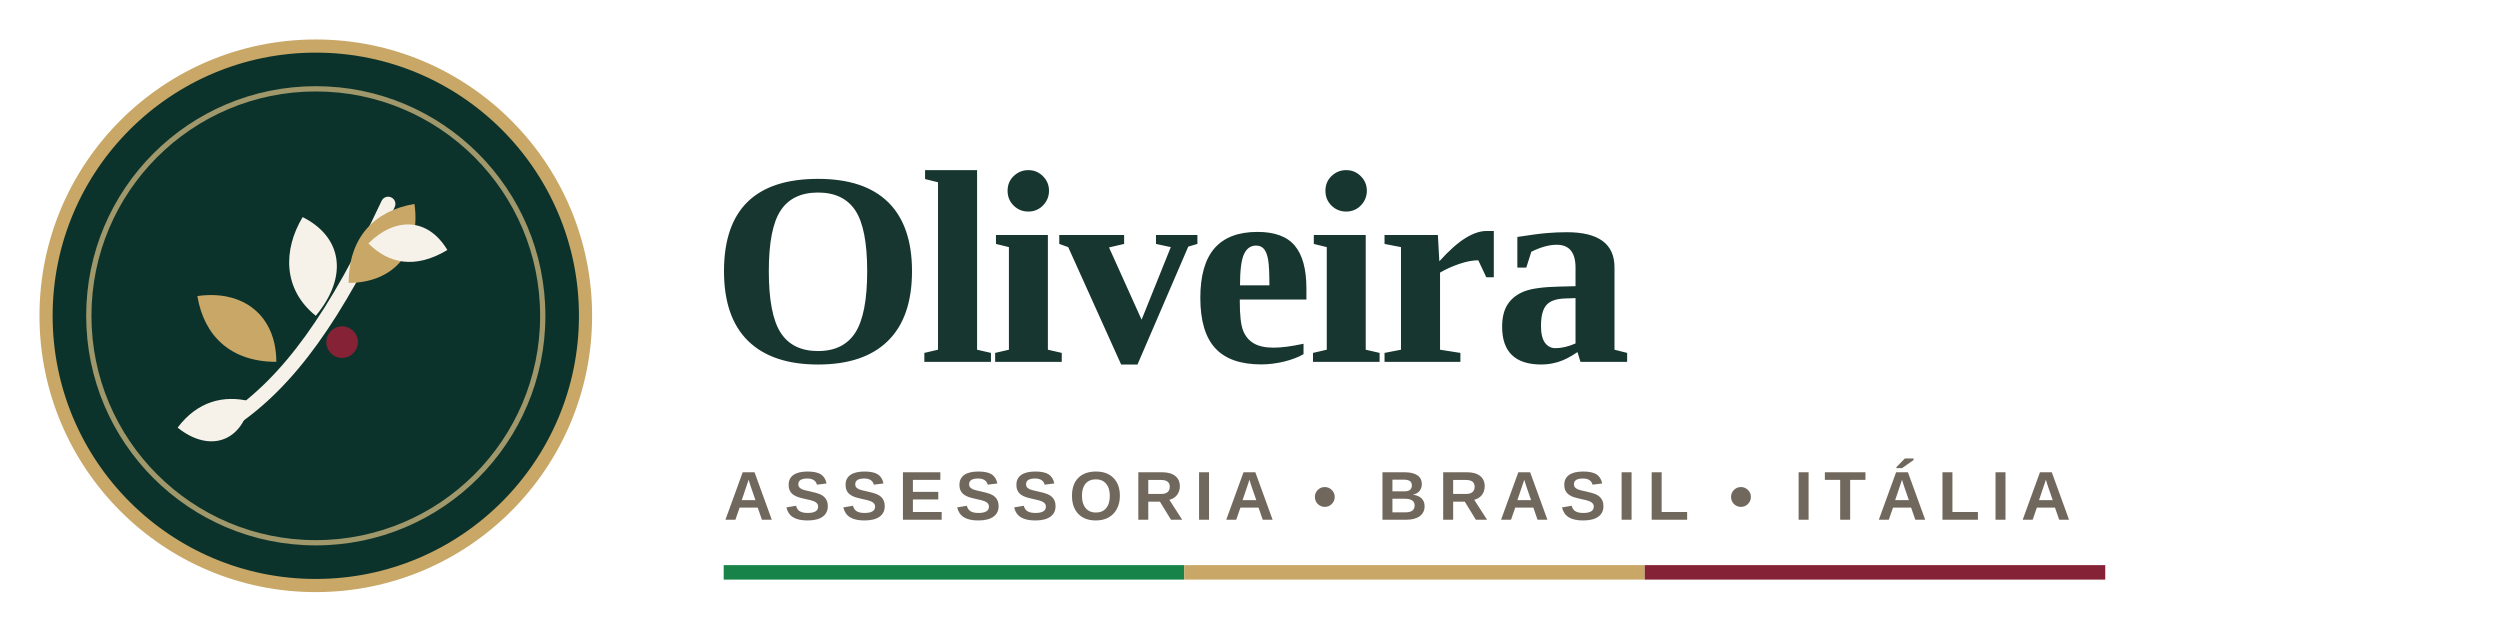
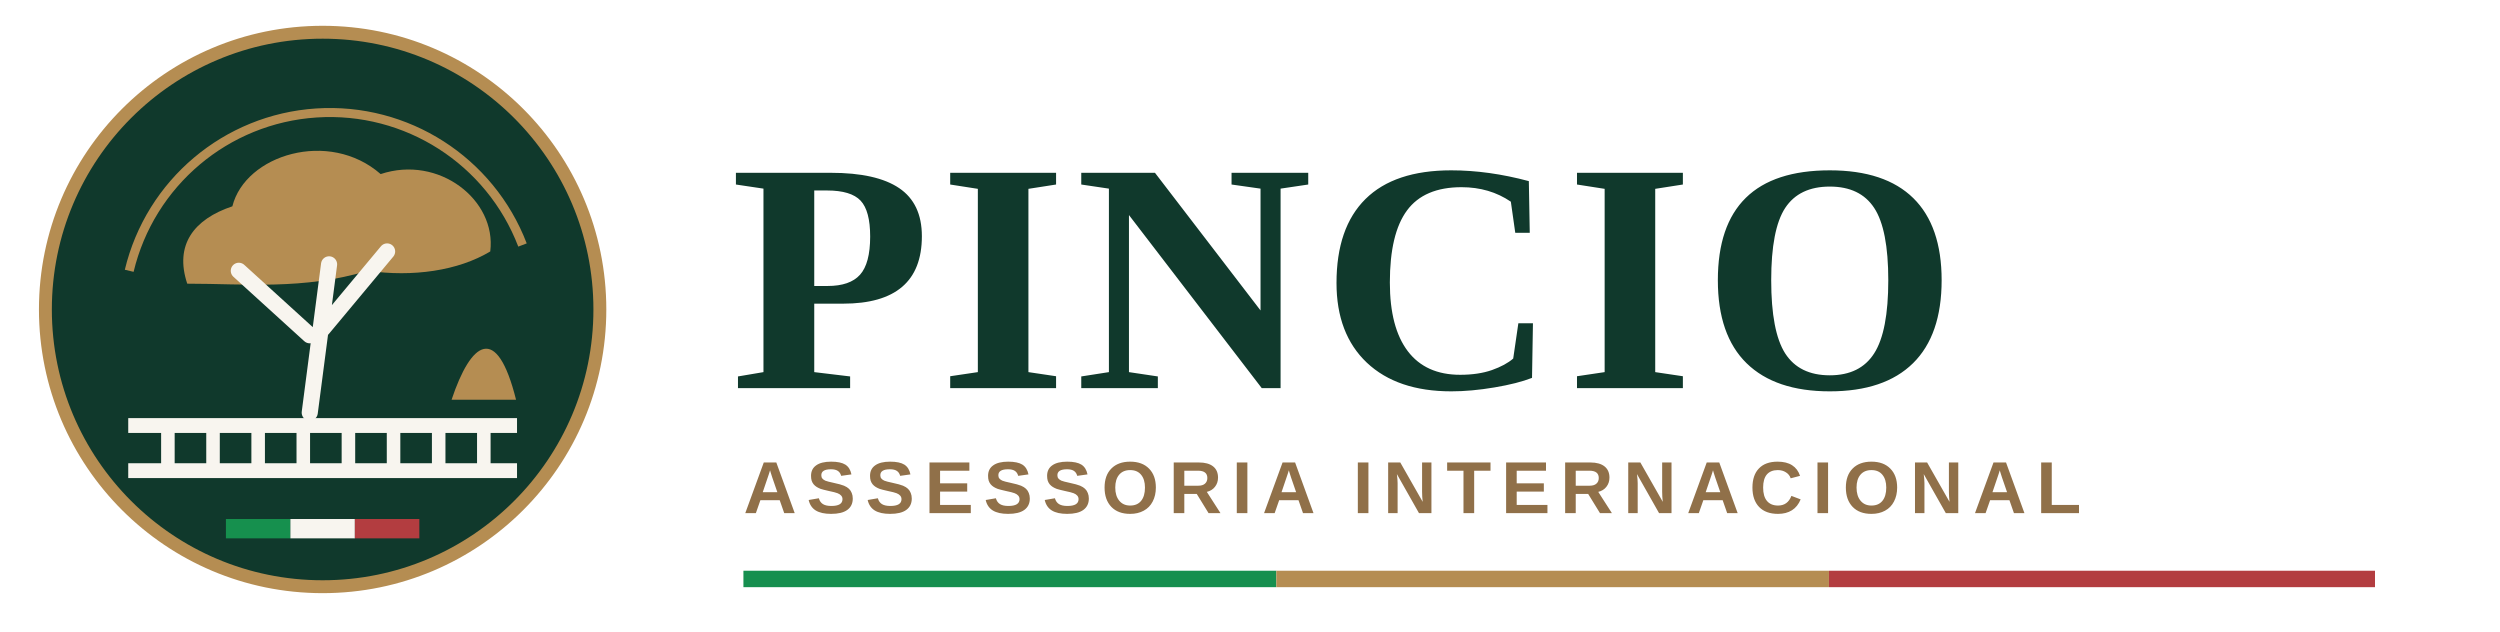
<svg xmlns="http://www.w3.org/2000/svg" width="380" height="96" viewBox="0 0 380 96" role="img" aria-labelledby="title desc">
-   <g transform="translate(4 4)">
-     <circle cx="44" cy="44" r="41" fill="#0b332b" stroke="#c8a767" stroke-width="2" />
-     <circle cx="44" cy="44" r="34.5" fill="none" stroke="#d9bf83" stroke-width="0.8" opacity="0.72" />
-     <path d="M31 60C40 54 47 44 55 27" fill="none" stroke="#f7f2e9" stroke-width="2.2" stroke-linecap="round" />
-     <path d="M38 51C31 51 27 47 26 41C33 40 38 44 38 51Z" fill="#c8a767" />
-     <path d="M44 44C39 40 39 34 42 29C48 32 49 38 44 44Z" fill="#f7f2e9" />
-     <path d="M49 39C49 32 53 28 59 27C60 34 56 39 49 39Z" fill="#c8a767" />
-     <path d="M34 57C30 56 26 57 23 61C28 65 33 63 34 57Z" fill="#f7f2e9" />
-     <path d="M52 33C55 36 59 37 64 34C61 29 56 29 52 33Z" fill="#f7f2e9" />
-     <circle cx="48" cy="48" r="2.4" fill="#852235" />
+   <g transform="translate(2 0) scale(0.98)">
+     <circle cx="48" cy="48" r="43" fill="#10392C" stroke="#B58D52" stroke-width="2" />
+     <path d="M18 42A32 32 0 0 1 79 38" stroke="#B58D52" stroke-width="1.4" fill="none" />
+     <path d="M27 44c-2-6 1-10 7-12 2-8 15-12 23-5 9-3 18 4 17 12-5 3-12 4-19 3-10 3-19 2-28 2Z" fill="#B58D52" />
+     <path d="M49 41L46 64M46 52L35 42M48 51L58 39" stroke="#F8F5EF" stroke-width="2.5" fill="none" stroke-linecap="round" />
+     <path d="M19 66H77M19 73H77" stroke="#F8F5EF" stroke-width="2.3" stroke-linecap="square" />
+     <path d="M24 67V72M31 67V72M38 67V72M45 67V72M52 67V72M59 67V72M66 67V72M73 67V72" stroke="#F8F5EF" stroke-width="2.1" />
+     <path d="M68 62c3-9 7-12 10 0Z" fill="#B58D52" />
+     <path d="M33 82h10" stroke="#16904E" stroke-width="3" />
+     <path d="M43 82h10" stroke="#F8F5EF" stroke-width="3" />
+     <path d="M53 82h10" stroke="#B33D40" stroke-width="3" />
  </g>
-   <g transform="translate(108 17)">
-     <text x="0" y="38" fill="#17362f" font-family="Georgia, 'Times New Roman', serif" font-size="42" font-weight="600" letter-spacing="-1">Oliveira</text>
-     <text x="2" y="62" fill="#71685d" font-family="Arial, Helvetica, sans-serif" font-size="10.5" font-weight="700" letter-spacing="1.65">ASSESSORIA • BRASIL • ITÁLIA</text>
-     <line x1="2" y1="70" x2="72" y2="70" stroke="#188349" stroke-width="2.2" />
-     <line x1="72" y1="70" x2="142" y2="70" stroke="#c8a767" stroke-width="2.2" />
-     <line x1="142" y1="70" x2="212" y2="70" stroke="#852235" stroke-width="2.2" />
+   <g transform="translate(111 15)">
+     <text x="0" y="44" font-size="50" letter-spacing="1.2" font-weight="600" font-family="Georgia, 'Times New Roman',serif" fill="#10392C">PINCIO</text>
+     <text x="2" y="63" font-size="11.2" font-weight="600" letter-spacing="1.5" font-family="Arial,Helvetica,sans-serif" fill="#907049">ASSESSORIA INTERNACIONAL</text>
+     <line x1="2" y1="73" x2="83" y2="73" stroke="#168F4F" stroke-width="2.5" />
+     <line x1="83" y1="73" x2="167" y2="73" stroke="#B58D52" stroke-width="2.5" />
+     <line x1="167" y1="73" x2="250" y2="73" stroke="#B33D40" stroke-width="2.5" />
  </g>
</svg>
